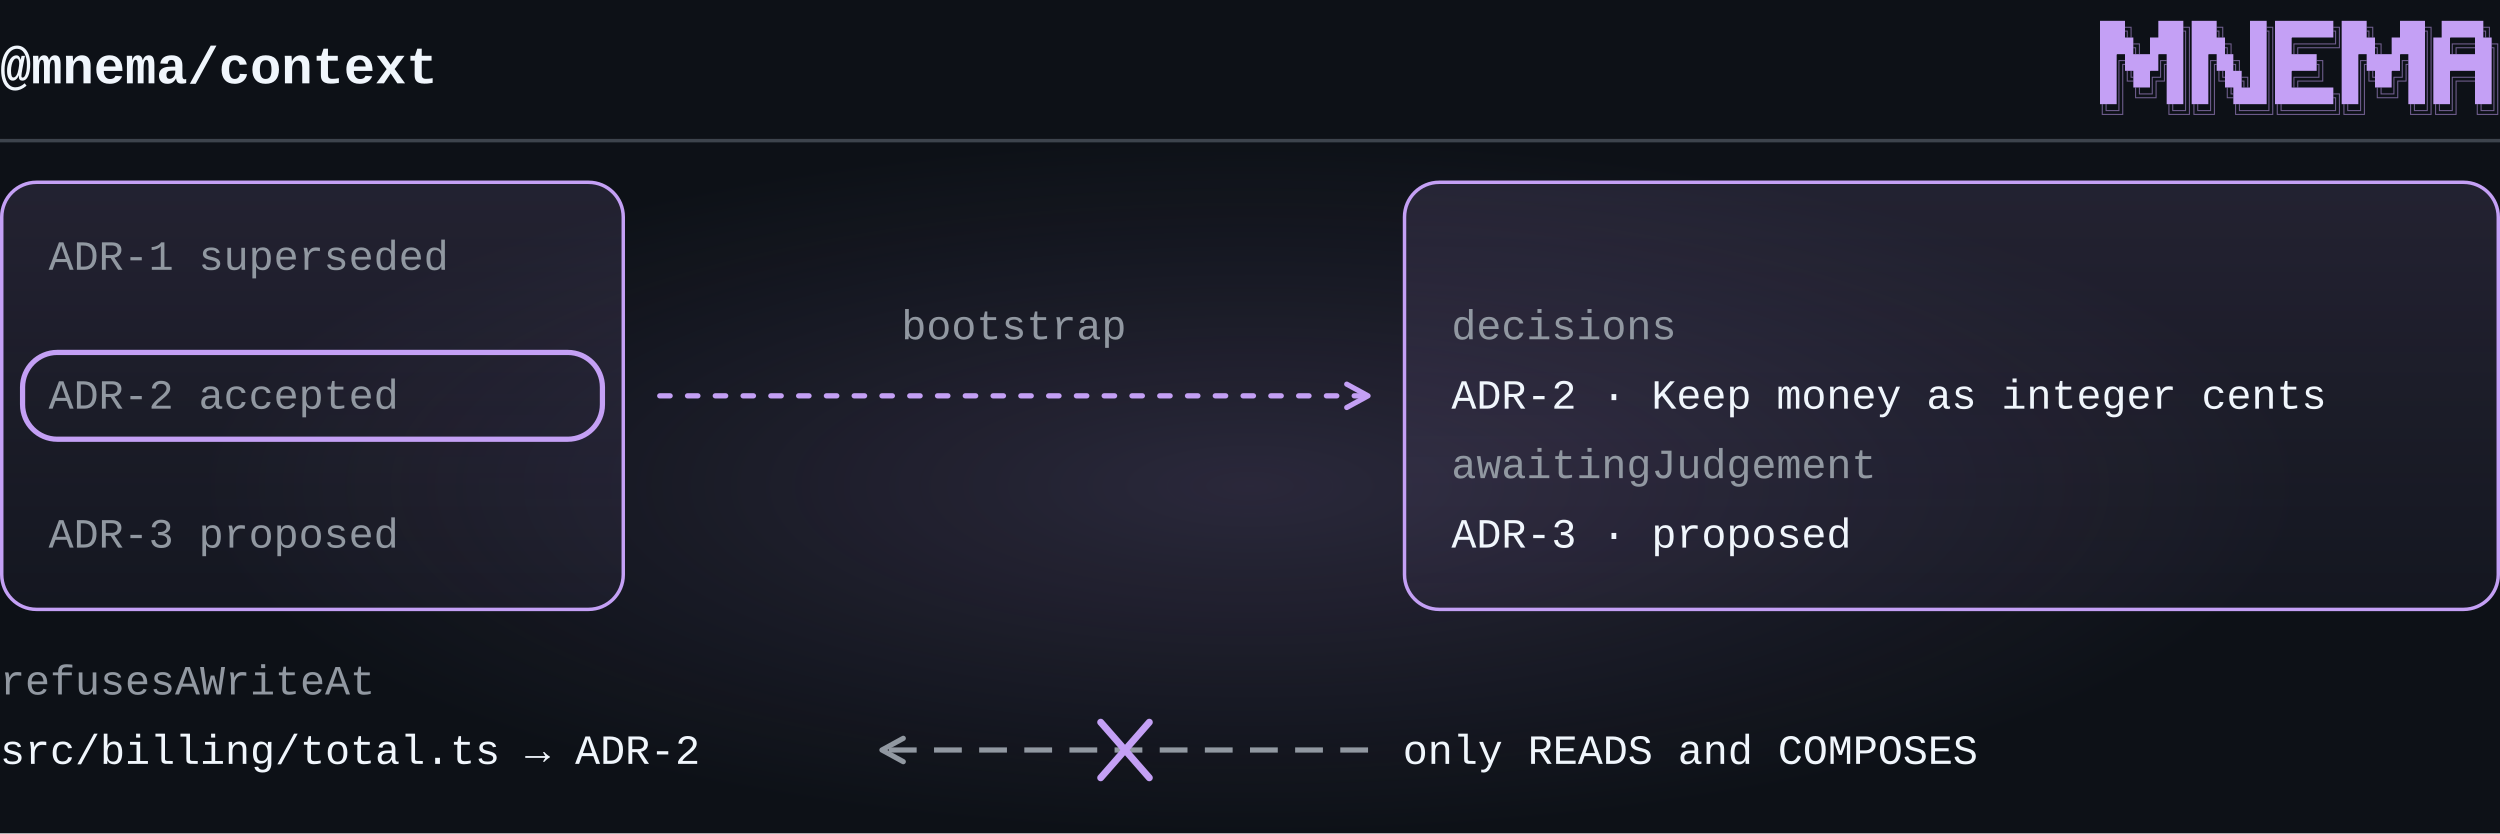
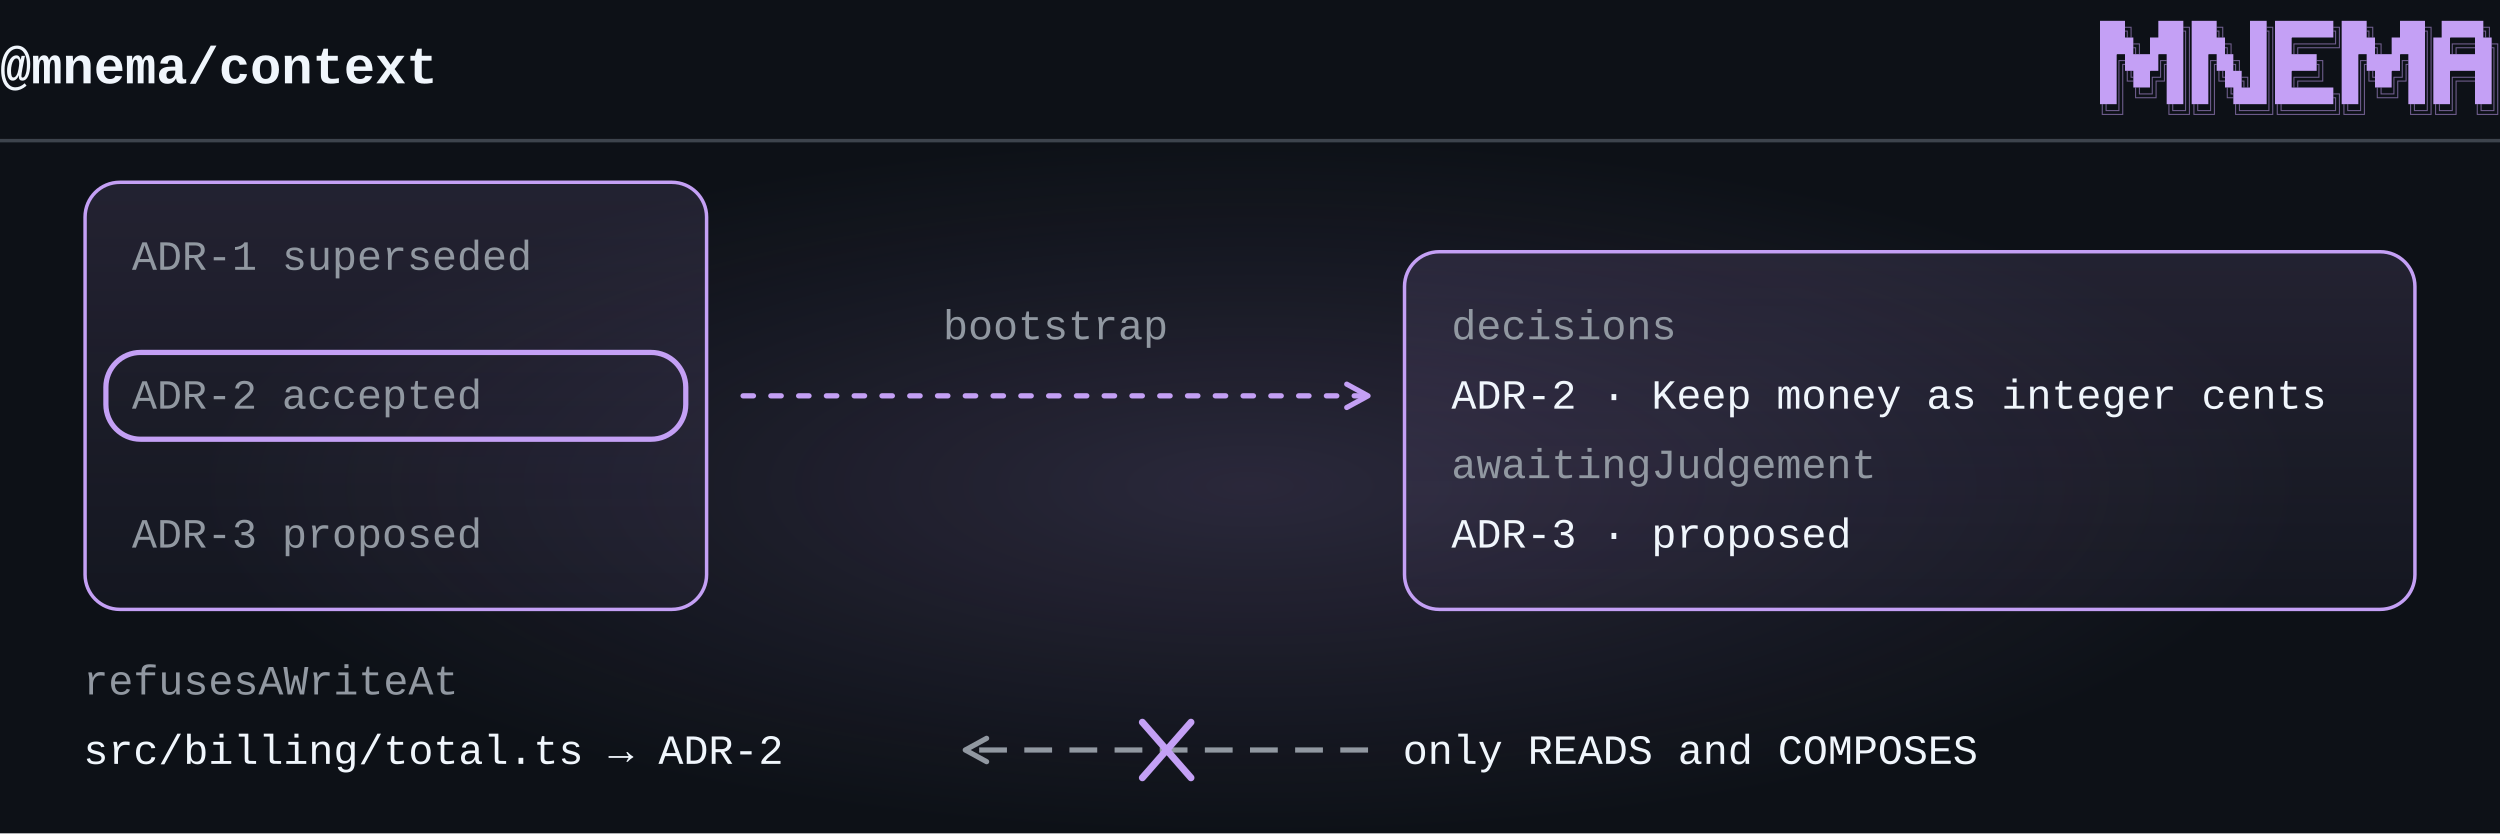
<svg xmlns="http://www.w3.org/2000/svg" width="100%" viewBox="0 0 720 240" role="img" aria-label="The mnema context layer: read-only derivations that turn the proven record into the context that guides an agent. Depends on @mnema/core.">
  <style>
.a{animation-duration:11s;animation-iteration-count:infinite;animation-timing-function:ease-in-out}
@keyframes k0{0%{opacity:0}1.82%{opacity:0}4.55%{opacity:1}90.91%{opacity:1}93.64%{opacity:0}100%{opacity:0}}
@keyframes k1{0%{opacity:0}1.82%{opacity:0}4.55%{opacity:1}90.91%{opacity:1}93.64%{opacity:0}100%{opacity:0}}
@keyframes k2{0%{opacity:0}4.55%{opacity:0}7.27%{opacity:1}90.91%{opacity:1}93.64%{opacity:0}100%{opacity:0}}
@keyframes k3{0%{opacity:0}7.27%{opacity:0}10%{opacity:1}90.91%{opacity:1}93.64%{opacity:0}100%{opacity:0}}
- @keyframes k4{0%{transform:translate(190px,114px)}21.82%{transform:translate(190px,114px)}28.18%{transform:translate(394px,114px)}29.09%{transform:translate(394px,114px)}30%{transform:translate(190px,114px)}100%{transform:translate(190px,114px)}}
+ @keyframes k4{0%{transform:translate(214px,114px)}21.82%{transform:translate(214px,114px)}28.18%{transform:translate(394px,114px)}29.09%{transform:translate(394px,114px)}30%{transform:translate(214px,114px)}100%{transform:translate(214px,114px)}}
@keyframes k5{0%{opacity:0}21.82%{opacity:0}22.91%{opacity:1}27.09%{opacity:1}28.64%{opacity:0}100%{opacity:0}}
@keyframes k6{0%{opacity:0}17.27%{opacity:0}20%{opacity:1}90.91%{opacity:1}93.64%{opacity:0}100%{opacity:0}}
@keyframes k7{0%{opacity:0}18.18%{opacity:0}20.91%{opacity:1}90.91%{opacity:1}93.64%{opacity:0}100%{opacity:0}}
@keyframes k8{0%{opacity:0}21.82%{opacity:0}24.55%{opacity:1}90.91%{opacity:1}93.64%{opacity:0}100%{opacity:0}}
- @keyframes k9{0%{stroke-dashoffset:204}18.18%{stroke-dashoffset:204}22.73%{stroke-dashoffset:0}26.82%{stroke-dashoffset:0}27.73%{stroke-dashoffset:204}100%{stroke-dashoffset:204}}
+ @keyframes k9{0%{stroke-dashoffset:180}18.18%{stroke-dashoffset:180}22.73%{stroke-dashoffset:0}26.82%{stroke-dashoffset:0}27.73%{stroke-dashoffset:180}100%{stroke-dashoffset:180}}
@keyframes k10{0%{opacity:0}18.18%{opacity:0}20%{opacity:1}24.55%{opacity:1}26.36%{opacity:0}100%{opacity:0}}
@keyframes k11{0%{opacity:0}18.18%{opacity:0}20.91%{opacity:1}90.91%{opacity:1}93.64%{opacity:0}100%{opacity:0}}
@keyframes k12{0%{opacity:0}27.73%{opacity:0}29.09%{opacity:1}33.64%{opacity:0}100%{opacity:0}}
@keyframes k13{0%{opacity:0}21.82%{opacity:0}24.55%{opacity:1}90.91%{opacity:1}93.64%{opacity:0}100%{opacity:0}}
@keyframes k14{0%{opacity:0}27.27%{opacity:0}30%{opacity:1}90.91%{opacity:1}93.64%{opacity:0}100%{opacity:0}}
@keyframes k15{0%{opacity:0}41.82%{opacity:0}44.55%{opacity:1}90.91%{opacity:1}93.64%{opacity:0}100%{opacity:0}}
@keyframes k16{0%{opacity:0}45.45%{opacity:0}48.18%{opacity:1}90.91%{opacity:1}93.64%{opacity:0}100%{opacity:0}}
@keyframes k17{0%{opacity:0}60%{opacity:0}62.73%{opacity:1}90.91%{opacity:1}93.64%{opacity:0}100%{opacity:0}}
@keyframes k18{0%{opacity:0}67.27%{opacity:0}70%{opacity:1}90.91%{opacity:1}93.64%{opacity:0}100%{opacity:0}}
@keyframes k19{0%{opacity:0}81.82%{opacity:0}84.55%{opacity:1}90.91%{opacity:1}93.64%{opacity:0}100%{opacity:0}}
@keyframes k20{0%{opacity:0}85.45%{opacity:0}88.18%{opacity:1}90.91%{opacity:1}93.64%{opacity:0}100%{opacity:0}}
@media (prefers-reduced-motion: reduce){.a{animation:none!important}}
</style>
  <defs>
    <radialGradient id="glow" cx="0.5" cy="0.5" r="0.5">
      <stop offset="0" stop-color="#c4a0f5" stop-opacity="0.16" />
      <stop offset="0.6" stop-color="#c4a0f5" stop-opacity="0.06" />
      <stop offset="1" stop-color="#c4a0f5" stop-opacity="0" />
    </radialGradient>
    <linearGradient id="tint" x1="0" y1="0" x2="0" y2="1">
      <stop offset="0" stop-color="#c4a0f5" stop-opacity="0.12" />
      <stop offset="1" stop-color="#c4a0f5" stop-opacity="0.04" />
    </linearGradient>
  </defs>
  <rect width="720" height="240" fill="#0d1117" />
  <ellipse class="a" style="animation-name:k0" cx="360" cy="140" rx="300" ry="100" fill="url(#glow)" />
  <text x="0" y="24" font-family="ui-monospace,SFMono-Regular,'SF Mono',Menlo,Consolas,'Liberation Mono',monospace" font-size="15" font-weight="600" fill="#f0f6fc">@mnema/context</text>
  <g transform="translate(604.8 6) scale(0.2)">
    <path data-of="blocks" fill="#c4a0f5" d="M0 0h12.5v24.5h-12.5zM12 0h12.5v24.5h-12.5zM24 0h12v24.5h-12zM84 0h12.5v24.5h-12.5zM96 0h12.5v24.5h-12.5zM108 0h12v24.5h-12zM132 0h12.5v24.5h-12.5zM144 0h12.5v24.5h-12.5zM156 0h12v24.5h-12zM216 0h12.5v24.5h-12.5zM228 0h12v24.5h-12zM252 0h12.5v24.5h-12.5zM264 0h12.5v24.5h-12.5zM276 0h12.5v24h-12.5zM288 0h12.5v24h-12.5zM300 0h12.5v24h-12.5zM312 0h12.5v24h-12.5zM324 0h12v24h-12zM348 0h12.5v24.5h-12.5zM360 0h12.5v24.5h-12.5zM372 0h12v24.5h-12zM432 0h12.5v24.5h-12.5zM444 0h12.5v24.5h-12.5zM456 0h12v24.5h-12zM492 0h12.5v24.5h-12.5zM504 0h12.5v24h-12.5zM516 0h12.5v24h-12.5zM528 0h12.5v24h-12.5zM540 0h12v24.5h-12zM0 24h12.5v24.5h-12.5zM12 24h12.5v24.5h-12.5zM24 24h12.5v24h-12.5zM36 24h12v24.5h-12zM72 24h12.5v24.5h-12.5zM84 24h12.5v24h-12.5zM96 24h12.5v24.5h-12.5zM108 24h12v24.5h-12zM132 24h12.5v24.5h-12.5zM144 24h12.5v24.5h-12.5zM156 24h12.5v24h-12.5zM168 24h12v24.5h-12zM216 24h12.5v24.5h-12.5zM228 24h12v24.5h-12zM252 24h12.5v24.5h-12.5zM264 24h12v24.5h-12zM348 24h12.5v24.5h-12.5zM360 24h12.5v24.5h-12.5zM372 24h12.5v24h-12.5zM384 24h12v24.5h-12zM420 24h12.5v24.5h-12.5zM432 24h12.5v24h-12.5zM444 24h12.5v24.5h-12.5zM456 24h12v24.5h-12zM480 24h12.5v24.5h-12.5zM492 24h12v24.5h-12zM540 24h12.5v24.5h-12.5zM552 24h12v24.5h-12zM0 48h12.5v24.5h-12.5zM12 48h12v24.5h-12zM36 48h12.5v24h-12.5zM48 48h12.5v24.5h-12.5zM60 48h12.5v24.5h-12.5zM72 48h12v24h-12zM96 48h12.5v24.5h-12.5zM108 48h12v24.5h-12zM132 48h12.5v24.5h-12.5zM144 48h12v24.5h-12zM168 48h12.5v24h-12.5zM180 48h12v24.5h-12zM216 48h12.5v24.5h-12.5zM228 48h12v24.5h-12zM252 48h12.5v24.5h-12.5zM264 48h12.5v24.5h-12.5zM276 48h12.5v24h-12.5zM288 48h12.5v24h-12.5zM300 48h12v24h-12zM348 48h12.5v24.5h-12.5zM360 48h12v24.5h-12zM384 48h12.5v24h-12.5zM396 48h12.5v24.5h-12.5zM408 48h12.5v24.5h-12.5zM420 48h12v24h-12zM444 48h12.5v24.5h-12.5zM456 48h12v24.5h-12zM480 48h12.5v24.5h-12.5zM492 48h12.5v24.5h-12.5zM504 48h12.5v24h-12.5zM516 48h12.5v24h-12.5zM528 48h12.5v24h-12.5zM540 48h12.5v24.5h-12.5zM552 48h12v24.5h-12zM0 72h12.5v24.5h-12.5zM12 72h12v24.5h-12zM48 72h12.5v24h-12.5zM60 72h12v24h-12zM96 72h12.5v24.5h-12.5zM108 72h12v24.5h-12zM132 72h12.5v24.5h-12.5zM144 72h12v24.5h-12zM180 72h12.5v24h-12.5zM192 72h12v24.5h-12zM216 72h12.5v24.5h-12.5zM228 72h12v24.5h-12zM252 72h12.5v24.5h-12.5zM264 72h12v24.5h-12zM348 72h12.5v24.5h-12.5zM360 72h12v24.5h-12zM396 72h12.5v24h-12.5zM408 72h12v24h-12zM444 72h12.5v24.5h-12.5zM456 72h12v24.5h-12zM480 72h12.5v24.5h-12.5zM492 72h12v24.5h-12zM540 72h12.5v24.5h-12.5zM552 72h12v24.5h-12zM0 96h12.5v24h-12.5zM12 96h12v24h-12zM96 96h12.5v24h-12.5zM108 96h12v24h-12zM132 96h12.5v24h-12.5zM144 96h12v24h-12zM192 96h12.5v24h-12.5zM204 96h12.5v24h-12.5zM216 96h12.5v24h-12.5zM228 96h12v24h-12zM252 96h12.5v24h-12.5zM264 96h12.5v24h-12.5zM276 96h12.5v24h-12.5zM288 96h12.5v24h-12.5zM300 96h12.5v24h-12.5zM312 96h12.5v24h-12.5zM324 96h12v24h-12zM348 96h12.5v24h-12.5zM360 96h12v24h-12zM444 96h12.5v24h-12.5zM456 96h12v24h-12zM480 96h12.5v24h-12.5zM492 96h12v24h-12zM540 96h12.5v24h-12.5zM552 96h12v24h-12z" />
    <path data-of="lines" fill="none" stroke="#c4a0f5" stroke-opacity="0.55" stroke-width="1.5" stroke-linejoin="miter" d="M36 9.25L44.75 9.25L44.75 24M36 14.75L39.25 14.75L39.25 24M120 9.25L128.75 9.25L128.75 24M120 14.75L123.25 14.75L123.25 24M168 9.25L176.75 9.25L176.75 24M168 14.75L171.25 14.75L171.25 24M240 9.25L248.75 9.25L248.75 24M240 14.75L243.25 14.75L243.25 24M336 9.25L344.75 9.25L344.75 24M336 14.75L339.25 14.75L339.25 24M384 9.25L392.75 9.25L392.75 24M384 14.75L387.25 14.75L387.25 24M468 9.25L476.75 9.25L476.75 24M468 14.75L471.25 14.75L471.25 24M552 9.25L560.75 9.25L560.75 24M552 14.75L555.25 14.75L555.25 24M48 33.25L56.75 33.25L56.75 48M48 38.75L51.25 38.75L51.25 48M123.25 24L123.25 48M128.75 24L128.75 48M180 33.25L188.75 33.25L188.75 48M180 38.75L183.25 38.75L183.25 48M243.25 24L243.25 48M248.75 24L248.75 48M288 33.25L279.25 33.25L279.25 48M288 38.75L284.75 38.75L284.75 48M288 33.25L300 33.25M288 38.75L300 38.75M300 33.25L312 33.25M300 38.75L312 38.75M312 33.25L324 33.25M312 38.75L324 38.75M324 33.25L336 33.25M324 38.75L336 38.75M344.75 24L344.75 38.75L336 38.75M339.25 24L339.25 33.25L336 33.25M396 33.25L404.75 33.25L404.75 48M396 38.75L399.25 38.75L399.25 48M471.25 24L471.25 48M476.75 24L476.75 48M516 33.25L507.25 33.25L507.25 48M516 38.75L512.75 38.75L512.75 48M516 33.25L528 33.25M516 38.75L528 38.75M528 33.25L540 33.25M528 38.75L540 38.75M564 33.25L572.75 33.25L572.75 48M564 38.75L567.25 38.75L567.25 48M36 57.25L27.25 57.25L27.25 72M36 62.75L32.75 62.75L32.75 72M96 57.25L87.25 57.25L87.25 72M96 62.75L92.75 62.75L92.75 72M123.25 48L123.25 72M128.75 48L128.75 72M168 57.25L159.25 57.25L159.25 72M168 62.75L164.75 62.75L164.75 72M192 57.25L200.75 57.25L200.75 72M192 62.75L195.25 62.75L195.25 72M243.25 48L243.25 72M248.75 48L248.75 72M312 57.25L320.75 57.25L320.75 72M312 62.75L315.25 62.75L315.25 72M384 57.25L375.25 57.25L375.25 72M384 62.75L380.75 62.75L380.75 72M444 57.25L435.25 57.25L435.25 72M444 62.75L440.75 62.75L440.75 72M471.25 48L471.25 72M476.75 48L476.75 72M567.25 48L567.25 72M572.75 48L572.75 72M27.25 72L27.25 96M32.75 72L32.75 96M39.25 72L39.25 86.75L48 86.75M44.75 72L44.75 81.25L48 81.25M84 81.25L75.25 81.25L75.25 96M84 86.75L80.75 86.75L80.75 96M92.75 72L92.75 86.75L84 86.75M87.25 72L87.25 81.25L84 81.25M123.25 72L123.25 96M128.75 72L128.75 96M159.25 72L159.25 96M164.75 72L164.75 96M171.25 72L171.25 86.75L180 86.75M176.75 72L176.75 81.25L180 81.25M204 81.25L212.75 81.25L212.75 96M204 86.75L207.25 86.75L207.25 96M243.25 72L243.25 96M248.75 72L248.75 96M288 81.25L279.25 81.25L279.25 96M288 86.75L284.75 86.75L284.75 96M288 81.25L300 81.25M288 86.75L300 86.75M300 81.25L312 81.25M300 86.75L312 86.75M320.75 72L320.75 86.75L312 86.75M315.25 72L315.25 81.25L312 81.25M375.25 72L375.25 96M380.75 72L380.75 96M387.25 72L387.25 86.75L396 86.75M392.75 72L392.75 81.25L396 81.25M432 81.25L423.25 81.25L423.25 96M432 86.75L428.75 86.75L428.75 96M440.75 72L440.75 86.75L432 86.75M435.25 72L435.25 81.25L432 81.25M471.25 72L471.25 96M476.75 72L476.75 96M516 81.25L507.25 81.25L507.25 96M516 86.75L512.75 86.75L512.75 96M516 81.25L528 81.25M516 86.75L528 86.75M528 81.25L540 81.25M528 86.75L540 86.75M567.25 72L567.25 96M572.75 72L572.75 96M27.25 96L27.25 120M32.75 96L32.75 120M51.25 96L51.25 110.75L60 110.75M56.75 96L56.75 105.25L60 105.25M60 105.25L72 105.25M60 110.75L72 110.75M80.75 96L80.75 110.75L72 110.75M75.25 96L75.25 105.25L72 105.25M123.25 96L123.25 120M128.75 96L128.75 120M159.25 96L159.25 120M164.75 96L164.75 120M183.25 96L183.25 110.75L192 110.75M188.75 96L188.75 105.25L192 105.25M243.25 96L243.25 120M248.75 96L248.75 120M336 105.25L344.75 105.25L344.75 120M336 110.75L339.25 110.75L339.25 120M375.25 96L375.25 120M380.75 96L380.75 120M399.25 96L399.25 110.75L408 110.75M404.75 96L404.75 105.25L408 105.25M408 105.25L420 105.25M408 110.75L420 110.75M428.75 96L428.75 110.75L420 110.75M423.25 96L423.25 105.25L420 105.25M471.25 96L471.25 120M476.75 96L476.75 120M507.25 96L507.25 120M512.75 96L512.75 120M567.25 96L567.25 120M572.75 96L572.75 120M3.25 120L3.25 134.75L12 134.75M8.75 120L8.75 129.25L12 129.25M12 129.25L24 129.25M12 134.75L24 134.75M32.75 120L32.75 134.75L24 134.75M27.25 120L27.25 129.25L24 129.25M99.25 120L99.25 134.75L108 134.75M104.75 120L104.75 129.25L108 129.25M108 129.25L120 129.25M108 134.75L120 134.75M128.75 120L128.75 134.75L120 134.75M123.25 120L123.25 129.25L120 129.25M135.25 120L135.25 134.75L144 134.75M140.75 120L140.75 129.25L144 129.25M144 129.25L156 129.25M144 134.75L156 134.75M164.75 120L164.75 134.75L156 134.75M159.25 120L159.25 129.25L156 129.25M195.25 120L195.25 134.75L204 134.75M200.75 120L200.75 129.25L204 129.25M204 129.25L216 129.25M204 134.75L216 134.75M216 129.25L228 129.25M216 134.75L228 134.75M228 129.25L240 129.25M228 134.75L240 134.75M248.75 120L248.75 134.75L240 134.75M243.25 120L243.25 129.25L240 129.25M255.25 120L255.25 134.75L264 134.75M260.75 120L260.75 129.25L264 129.25M264 129.25L276 129.25M264 134.75L276 134.75M276 129.25L288 129.25M276 134.75L288 134.75M288 129.25L300 129.25M288 134.75L300 134.75M300 129.25L312 129.25M300 134.75L312 134.75M312 129.25L324 129.25M312 134.75L324 134.75M324 129.25L336 129.25M324 134.75L336 134.75M344.75 120L344.75 134.75L336 134.75M339.25 120L339.25 129.25L336 129.25M351.25 120L351.25 134.75L360 134.75M356.75 120L356.75 129.25L360 129.25M360 129.25L372 129.25M360 134.75L372 134.75M380.75 120L380.75 134.75L372 134.75M375.25 120L375.25 129.25L372 129.25M447.25 120L447.25 134.75L456 134.75M452.75 120L452.75 129.25L456 129.25M456 129.25L468 129.25M456 134.75L468 134.75M476.75 120L476.75 134.75L468 134.75M471.25 120L471.25 129.25L468 129.25M483.25 120L483.25 134.75L492 134.75M488.75 120L488.75 129.25L492 129.25M492 129.25L504 129.25M492 134.75L504 134.75M512.75 120L512.75 134.75L504 134.75M507.25 120L507.25 129.25L504 129.25M543.25 120L543.25 134.75L552 134.75M548.75 120L548.75 129.25L552 129.25M552 129.25L564 129.25M552 134.75L564 134.75M572.75 120L572.75 134.75L564 134.75M567.25 120L567.25 129.25L564 129.25" />
  </g>
  <path d="M0 40.5H720" stroke="#3d444d" />
-   <rect x="0.5" y="52.5" width="179" height="123" rx="10" fill="url(#tint)" stroke="#c4a0f5" />
-   <text class="a" style="animation-name:k1" x="14" y="77.7" font-family="ui-monospace,SFMono-Regular,'SF Mono',Menlo,Consolas,'Liberation Mono',monospace" font-size="12" fill="#9198a1">ADR-1 superseded</text>
-   <text class="a" style="animation-name:k2" x="14" y="117.7" font-family="ui-monospace,SFMono-Regular,'SF Mono',Menlo,Consolas,'Liberation Mono',monospace" font-size="12" fill="#9198a1">ADR-2 accepted</text>
-   <text class="a" style="animation-name:k3" x="14" y="157.7" font-family="ui-monospace,SFMono-Regular,'SF Mono',Menlo,Consolas,'Liberation Mono',monospace" font-size="12" fill="#9198a1">ADR-3 proposed</text>
-   <rect class="a" style="animation-name:k6" x="6.5" y="101.5" width="167" height="25" rx="10" fill="none" stroke="#c4a0f5" stroke-width="1.5" />
-   <path class="a" style="animation-name:k7" d="M190 114L394 114" fill="none" stroke="#c4a0f5" stroke-dasharray="3 5" stroke-linecap="round" stroke-width="1.5" />
+   <rect x="24.5" y="52.5" width="179" height="123" rx="10" fill="url(#tint)" stroke="#c4a0f5" />
+   <text class="a" style="animation-name:k1" x="38" y="77.7" font-family="ui-monospace,SFMono-Regular,'SF Mono',Menlo,Consolas,'Liberation Mono',monospace" font-size="12" fill="#9198a1">ADR-1 superseded</text>
+   <text class="a" style="animation-name:k2" x="38" y="117.7" font-family="ui-monospace,SFMono-Regular,'SF Mono',Menlo,Consolas,'Liberation Mono',monospace" font-size="12" fill="#9198a1">ADR-2 accepted</text>
+   <text class="a" style="animation-name:k3" x="38" y="157.7" font-family="ui-monospace,SFMono-Regular,'SF Mono',Menlo,Consolas,'Liberation Mono',monospace" font-size="12" fill="#9198a1">ADR-3 proposed</text>
+   <rect class="a" style="animation-name:k6" x="30.5" y="101.5" width="167" height="25" rx="10" fill="none" stroke="#c4a0f5" stroke-width="1.5" />
+   <path class="a" style="animation-name:k7" d="M214 114L394 114" fill="none" stroke="#c4a0f5" stroke-dasharray="3 5" stroke-linecap="round" stroke-width="1.5" />
  <path class="a" style="animation-name:k8" d="M387.86 110.64L394 114L387.86 117.36" fill="none" stroke="#c4a0f5" stroke-width="1.5" stroke-linecap="round" stroke-linejoin="round" />
-   <path class="a" style="animation-name:k9,k10" opacity="0" d="M190 114L394 114" fill="none" stroke="#c4a0f5" stroke-width="2" stroke-linecap="round" stroke-dasharray="204 204" />
+   <path class="a" style="animation-name:k9,k10" opacity="0" d="M214 114L394 114" fill="none" stroke="#c4a0f5" stroke-width="2" stroke-linecap="round" stroke-dasharray="180 180" />
  <g class="a" style="animation-name:k4,k5" opacity="0">
    <circle r="8" fill="#c4a0f5" fill-opacity="0.22" />
    <circle r="4" fill="#c4a0f5" />
  </g>
-   <text class="a" style="animation-name:k11" x="292" y="97.7" font-family="ui-monospace,SFMono-Regular,'SF Mono',Menlo,Consolas,'Liberation Mono',monospace" font-size="12" fill="#9198a1" text-anchor="middle">bootstrap</text>
-   <rect x="404.5" y="52.5" width="315" height="123" rx="10" fill="url(#tint)" stroke="#c4a0f5" />
-   <rect class="a" style="animation-name:k12" opacity="0" x="405.5" y="53.5" width="313" height="121" rx="9" fill="none" stroke="#c4a0f5" stroke-width="3" />
+   <text class="a" style="animation-name:k11" x="304" y="97.7" font-family="ui-monospace,SFMono-Regular,'SF Mono',Menlo,Consolas,'Liberation Mono',monospace" font-size="12" fill="#9198a1" text-anchor="middle">bootstrap</text>
+   <rect x="404.5" y="72.5" width="291" height="103" rx="10" fill="url(#tint)" stroke="#c4a0f5" />
+   <rect class="a" style="animation-name:k12" opacity="0" x="405.5" y="73.5" width="289" height="101" rx="9" fill="none" stroke="#c4a0f5" stroke-width="3" />
  <text class="a" style="animation-name:k13" x="418" y="97.7" font-family="ui-monospace,SFMono-Regular,'SF Mono',Menlo,Consolas,'Liberation Mono',monospace" font-size="12" fill="#9198a1">decisions</text>
  <text class="a" style="animation-name:k14" x="418" y="117.7" font-family="ui-monospace,SFMono-Regular,'SF Mono',Menlo,Consolas,'Liberation Mono',monospace" font-size="12" fill="#f0f6fc">ADR-2 · Keep money as integer cents</text>
  <text class="a" style="animation-name:k15" x="418" y="137.7" font-family="ui-monospace,SFMono-Regular,'SF Mono',Menlo,Consolas,'Liberation Mono',monospace" font-size="12" fill="#9198a1">awaitingJudgement</text>
  <text class="a" style="animation-name:k16" x="418" y="157.7" font-family="ui-monospace,SFMono-Regular,'SF Mono',Menlo,Consolas,'Liberation Mono',monospace" font-size="12" fill="#f0f6fc">ADR-3 · proposed</text>
-   <text class="a" style="animation-name:k17" x="0" y="200" font-family="ui-monospace,SFMono-Regular,'SF Mono',Menlo,Consolas,'Liberation Mono',monospace" font-size="12" fill="#9198a1">refusesAWriteAt</text>
-   <text class="a" style="animation-name:k18" x="0" y="220" font-family="ui-monospace,SFMono-Regular,'SF Mono',Menlo,Consolas,'Liberation Mono',monospace" font-size="12" fill="#f0f6fc">src/billing/total.ts → ADR-2</text>
+   <text class="a" style="animation-name:k17" x="24" y="200" font-family="ui-monospace,SFMono-Regular,'SF Mono',Menlo,Consolas,'Liberation Mono',monospace" font-size="12" fill="#9198a1">refusesAWriteAt</text>
+   <text class="a" style="animation-name:k18" x="24" y="220" font-family="ui-monospace,SFMono-Regular,'SF Mono',Menlo,Consolas,'Liberation Mono',monospace" font-size="12" fill="#f0f6fc">src/billing/total.ts → ADR-2</text>
  <g class="a" style="animation-name:k19">
-     <path d="M394 216L254 216" fill="none" stroke="#9198a1" stroke-dasharray="8 5" stroke-width="1.5" />
-     <path d="M260.14 219.36L254 216L260.14 212.64" fill="none" stroke="#9198a1" stroke-width="1.5" stroke-linecap="round" stroke-linejoin="round" />
-     <path d="M317 208L331 224M331 208L317 224" stroke="#c4a0f5" stroke-width="2" stroke-linecap="round" />
+     <path d="M394 216L278 216" fill="none" stroke="#9198a1" stroke-dasharray="8 5" stroke-width="1.5" />
+     <path d="M284.14 219.36L278 216L284.14 212.64" fill="none" stroke="#9198a1" stroke-width="1.5" stroke-linecap="round" stroke-linejoin="round" />
+     <path d="M329 208L343 224M343 208L329 224" stroke="#c4a0f5" stroke-width="2" stroke-linecap="round" />
  </g>
  <text class="a" style="animation-name:k20" x="404" y="220" font-family="ui-monospace,SFMono-Regular,'SF Mono',Menlo,Consolas,'Liberation Mono',monospace" font-size="12" fill="#f0f6fc">only READS and COMPOSES</text>
</svg>
